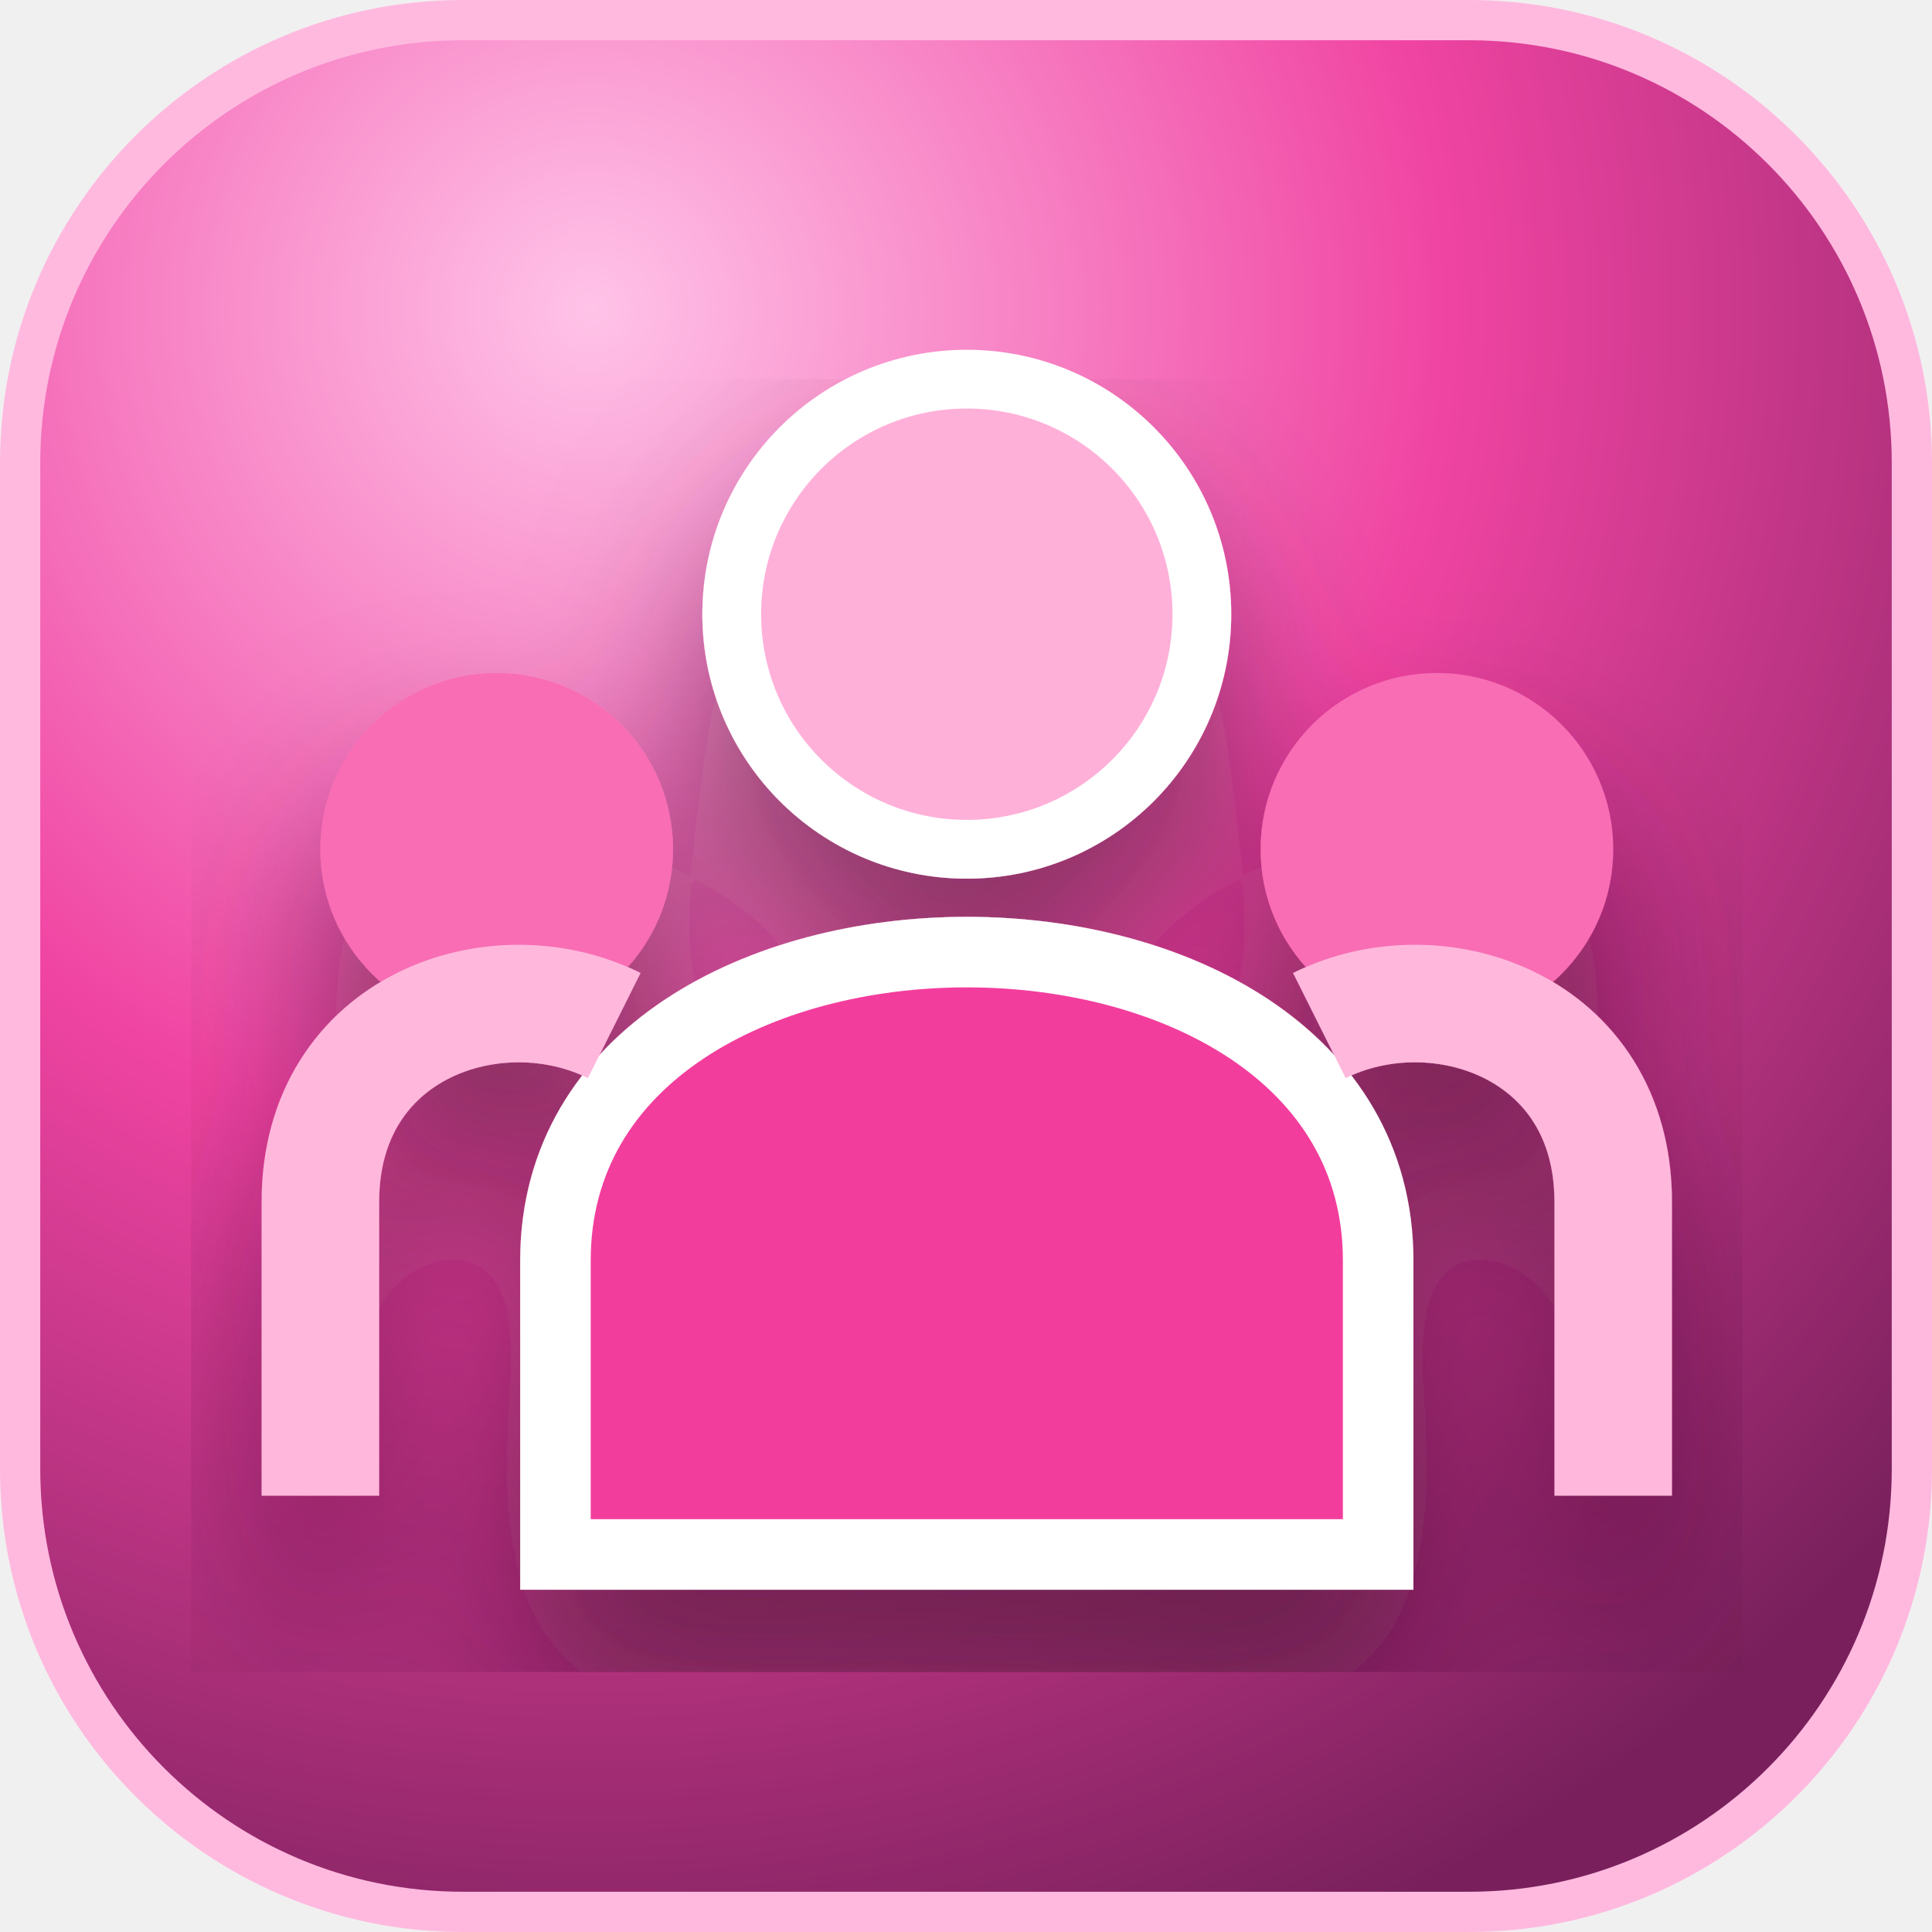
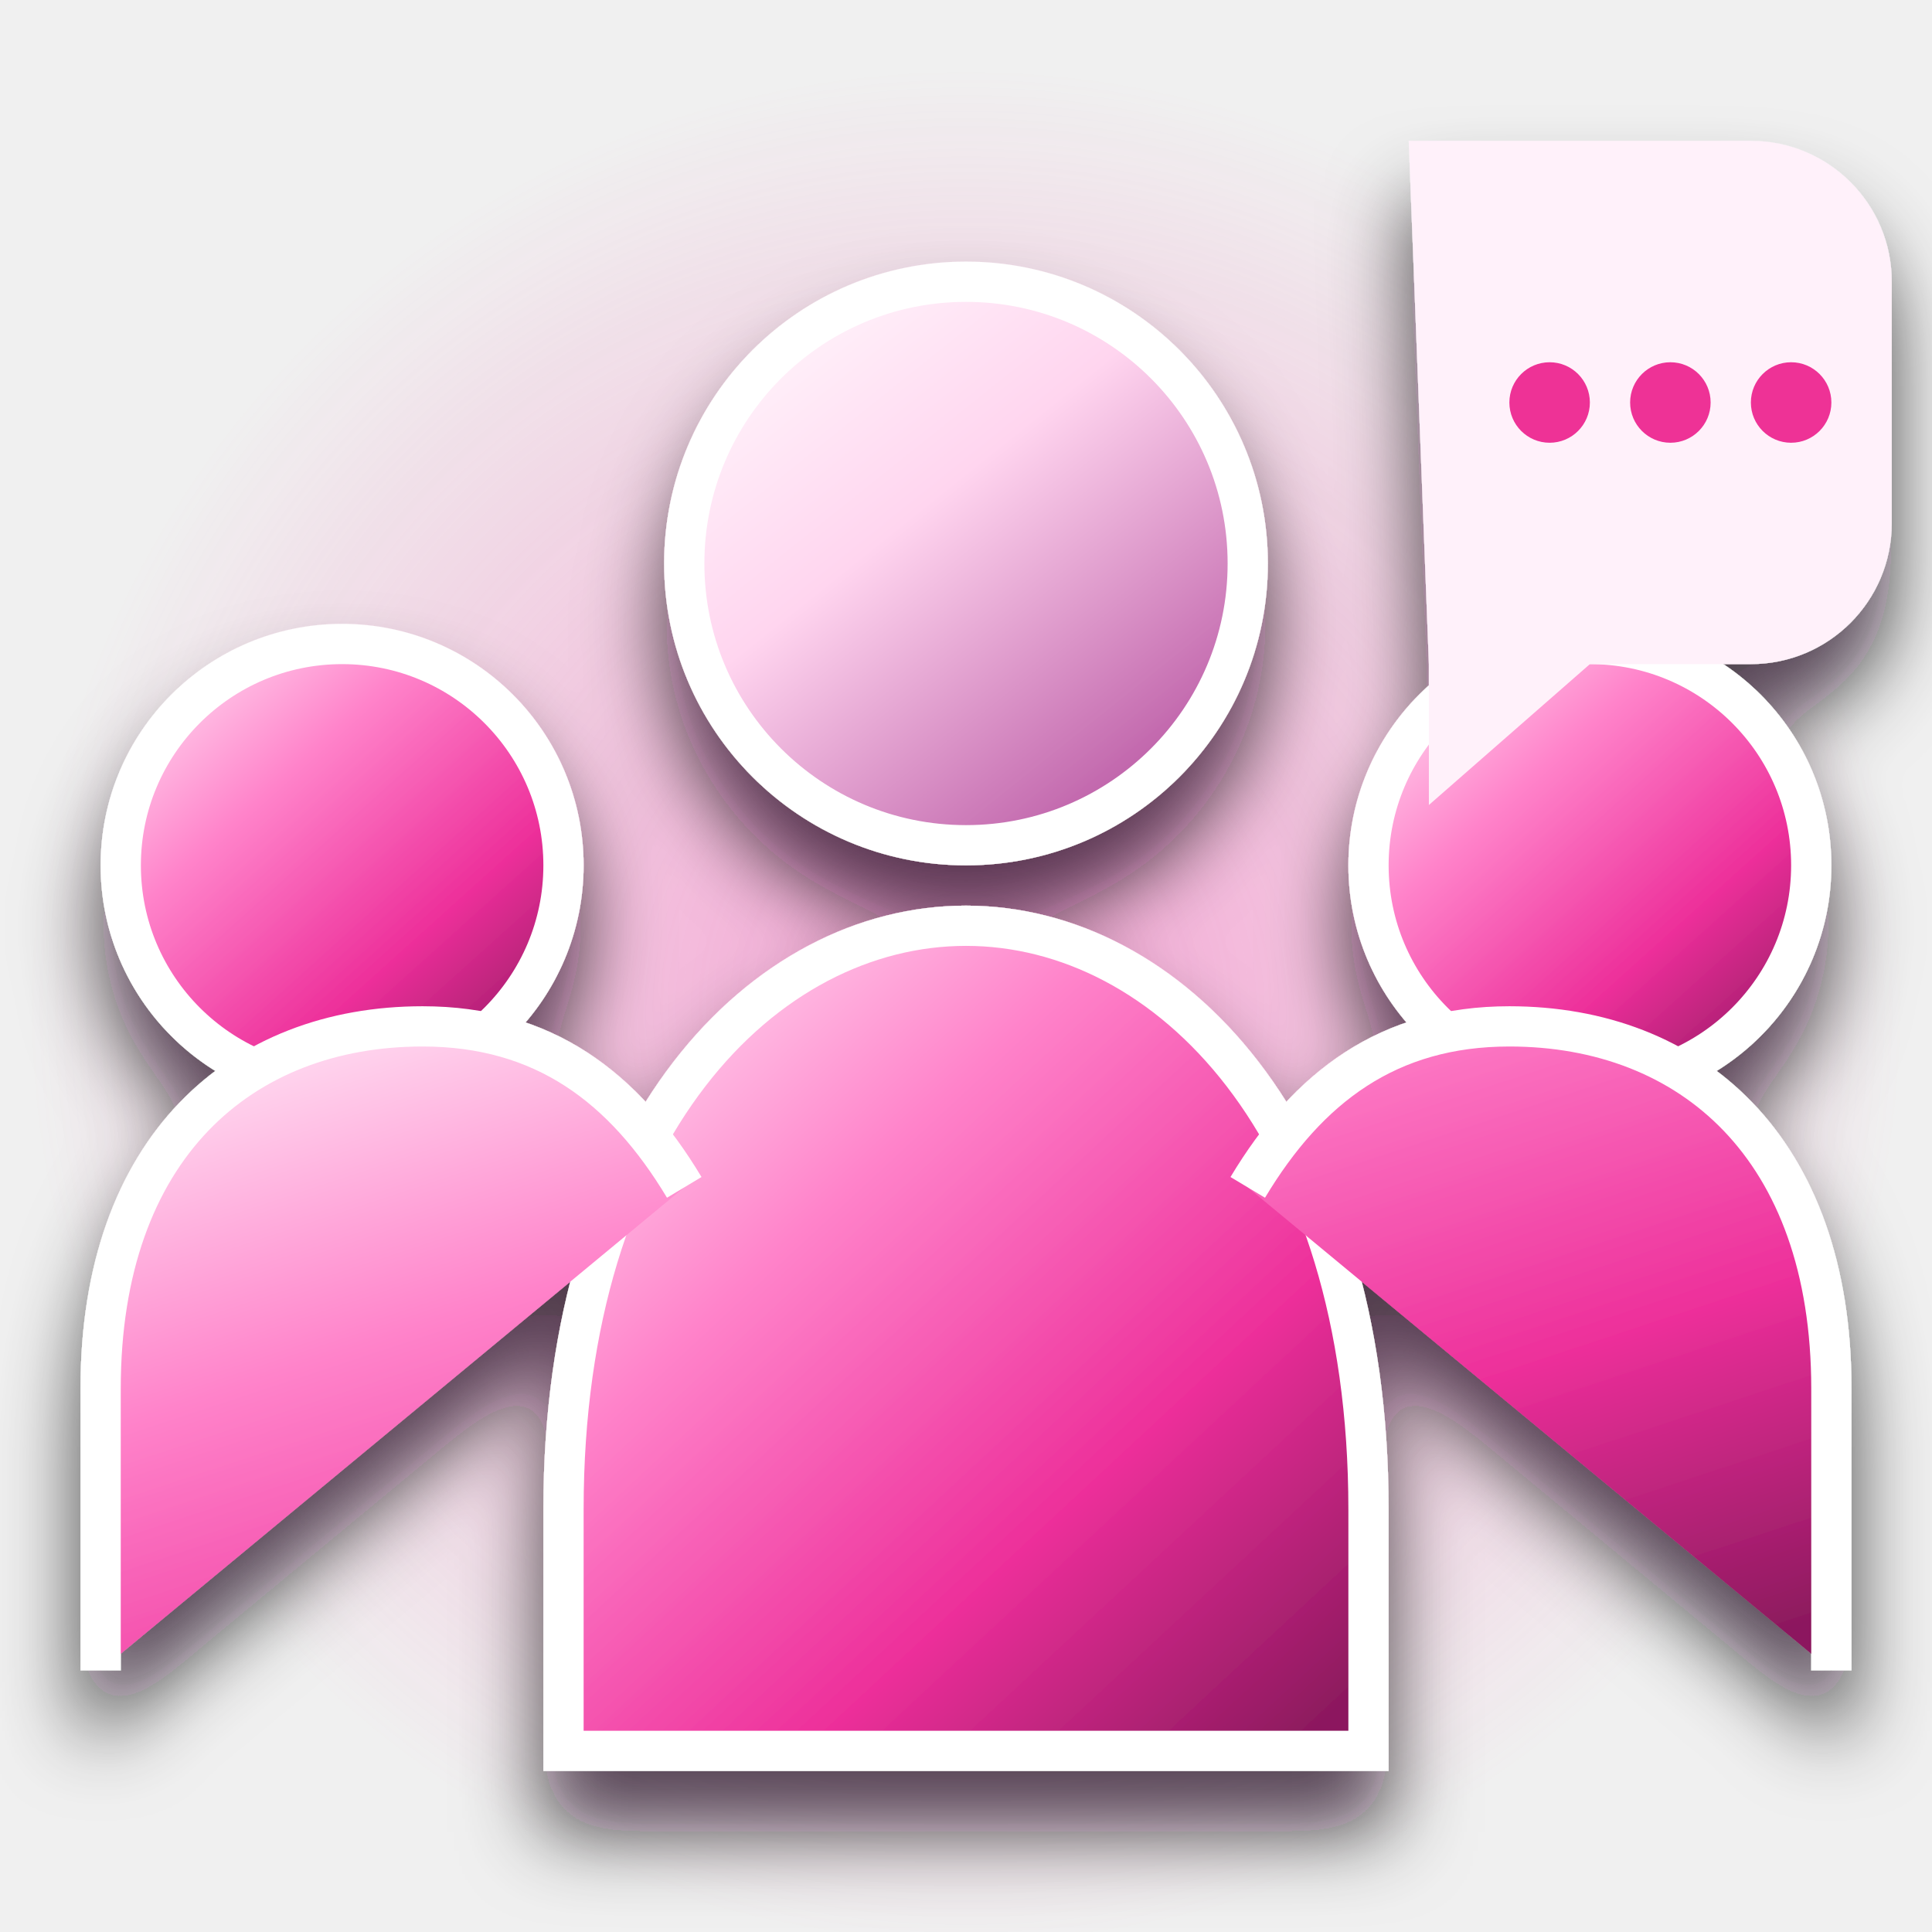
- <svg xmlns="http://www.w3.org/2000/svg" viewBox="0 0 96 96" role="img">
+ <svg xmlns="http://www.w3.org/2000/svg" viewBox="0 0 96 96">
  <defs>
-     <radialGradient id="bg" cx="30%" cy="15%" r="95%">
-       <stop stop-color="#ffc3e8" />
-       <stop offset=".48" stop-color="#f044a2" />
-       <stop offset="1" stop-color="#79205c" />
+     <linearGradient id="pink" x1="0" y1="0" x2=".9" y2="1">
+       <stop stop-color="#fff0fa" />
+       <stop offset=".35" stop-color="#ff83ca" />
+       <stop offset=".7" stop-color="#ed2f9a" />
+       <stop offset="1" stop-color="#8c195e" />
+     </linearGradient>
+     <linearGradient id="metal" x1="0" y1="0" x2=".8" y2="1">
+       <stop stop-color="#fff" />
+       <stop offset=".45" stop-color="#ffd5ef" />
+       <stop offset="1" stop-color="#b652a0" />
+     </linearGradient>
+     <radialGradient id="glow">
+       <stop stop-color="#ff59bd" stop-opacity=".48" />
+       <stop offset="1" stop-color="#f542a1" stop-opacity="0" />
    </radialGradient>
-     <filter id="shadow">
-       <feDropShadow dx="0" dy="2" stdDeviation="1.5" flood-color="#451031" flood-opacity=".6" />
+     <filter id="shadow" x="-50%" y="-50%" width="200%" height="200%">
+       <feDropShadow dx="0" dy="3" stdDeviation="2" flood-color="#08020d" flood-opacity=".7" />
    </filter>
  </defs>
-   <rect x="1" y="1" width="94" height="94" rx="22" fill="url(#bg)" stroke="#ffb9df" stroke-width="2" />
-   <g transform="translate(13 13) scale(2.92)" filter="url(#shadow)">
-     <circle cx="12" cy="6" r="4" fill="#ffb0d9" stroke="#fff" />
-     <circle cx="4" cy="10" r="3" fill="#f86db4" />
-     <circle cx="20" cy="10" r="3" fill="#f86db4" />
-     <path d="M5 22v-5c0-7 14-7 14 0v5z" fill="#f33e9d" stroke="#fff" stroke-width="1.2" />
-     <path d="M1 21v-5c0-3 3-4 5-3m17 8v-5c0-3-3-4-5-3" fill="none" stroke="#ffb8dc" stroke-width="2" />
+   <circle cx="48" cy="50" r="47" fill="url(#glow)" />
+   <g filter="url(#shadow)">
+     <circle cx="48" cy="28" r="14" fill="url(#metal)" stroke="#fff" stroke-width="2" />
+     <circle cx="17" cy="43" r="11" fill="url(#pink)" stroke="#fff" stroke-width="2" />
+     <circle cx="79" cy="43" r="11" fill="url(#pink)" stroke="#fff" stroke-width="2" />
+     <path d="M28 75c0-19 10-29 20-29s20 10 20 29v12H28z" fill="url(#pink)" stroke="#fff" stroke-width="2" />
+     <path d="M5 83V69c0-12 7-18 16-18 6 0 10 3 13 8M91 83V69c0-12-7-18-16-18-6 0-10 3-13 8" fill="url(#pink)" stroke="#fff" stroke-width="2" />
+     <path d="M70 7h17a7 7 0 0 1 7 7v12a7 7 0 0 1-7 7h-8l-8 7v-7" fill="#fff1fa" />
+     <circle cx="77" cy="20" r="2" fill="#ee3296" />
+     <circle cx="83" cy="20" r="2" fill="#ee3296" />
+     <circle cx="89" cy="20" r="2" fill="#ee3296" />
  </g>
</svg>
